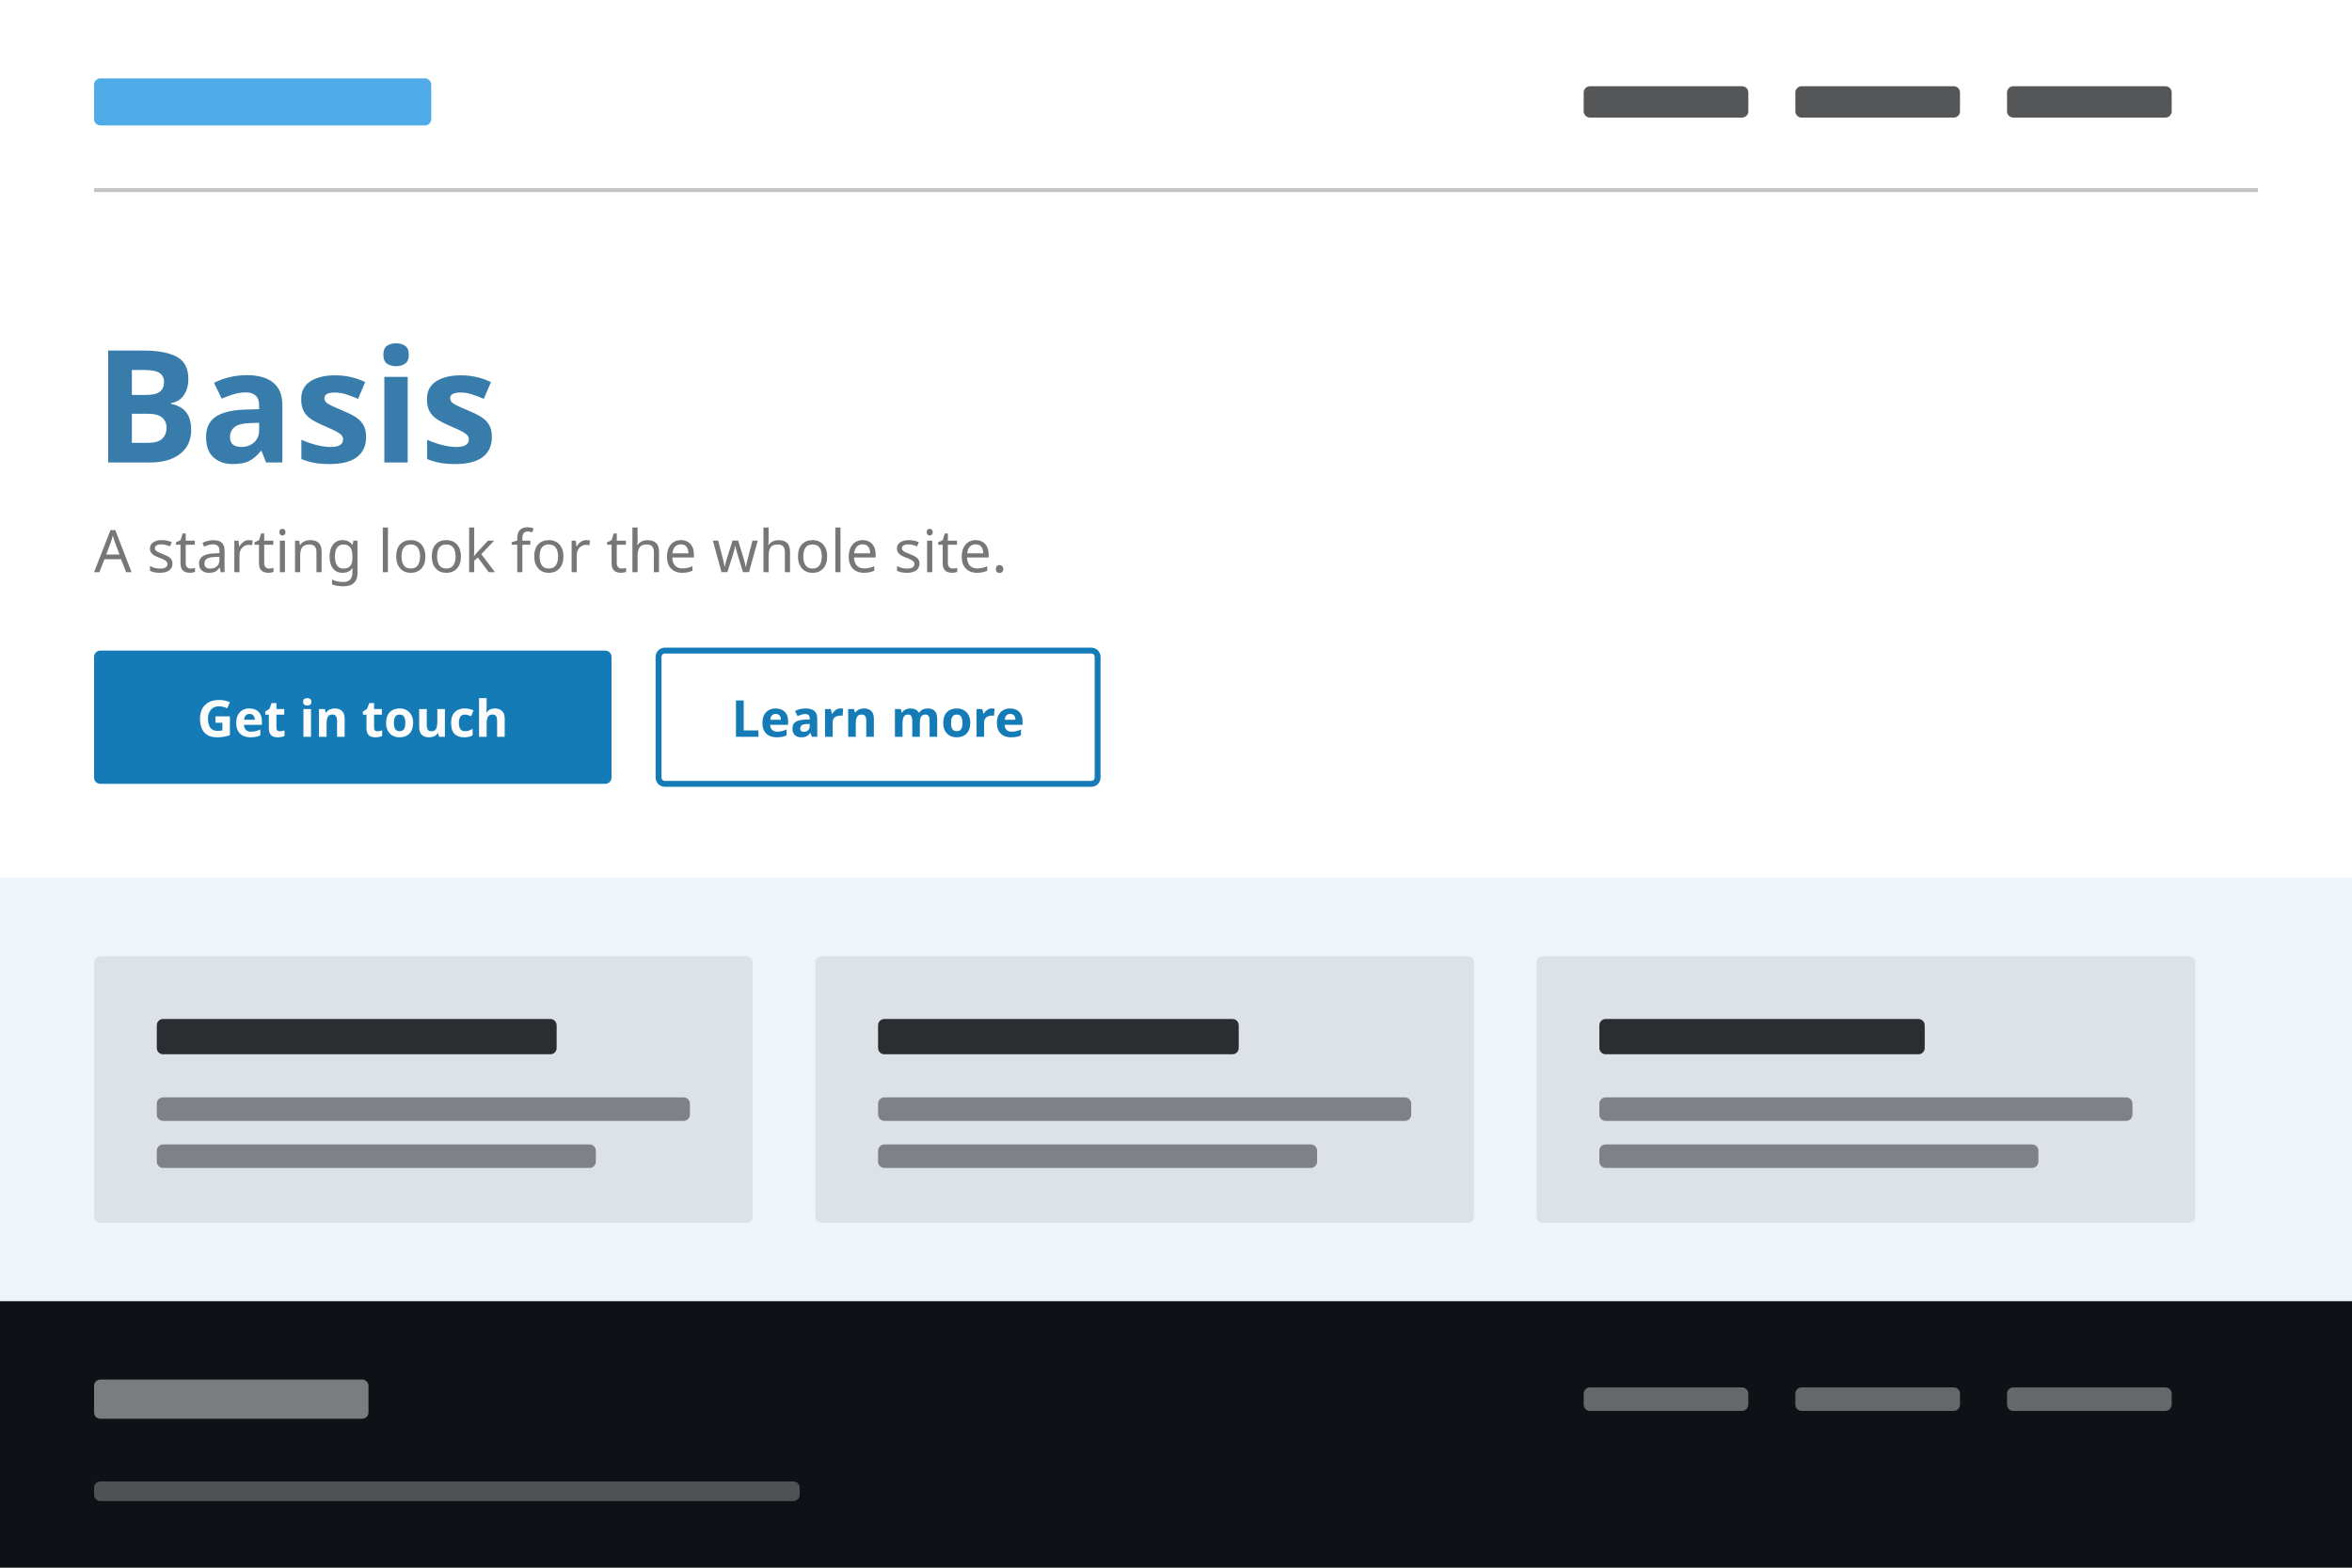
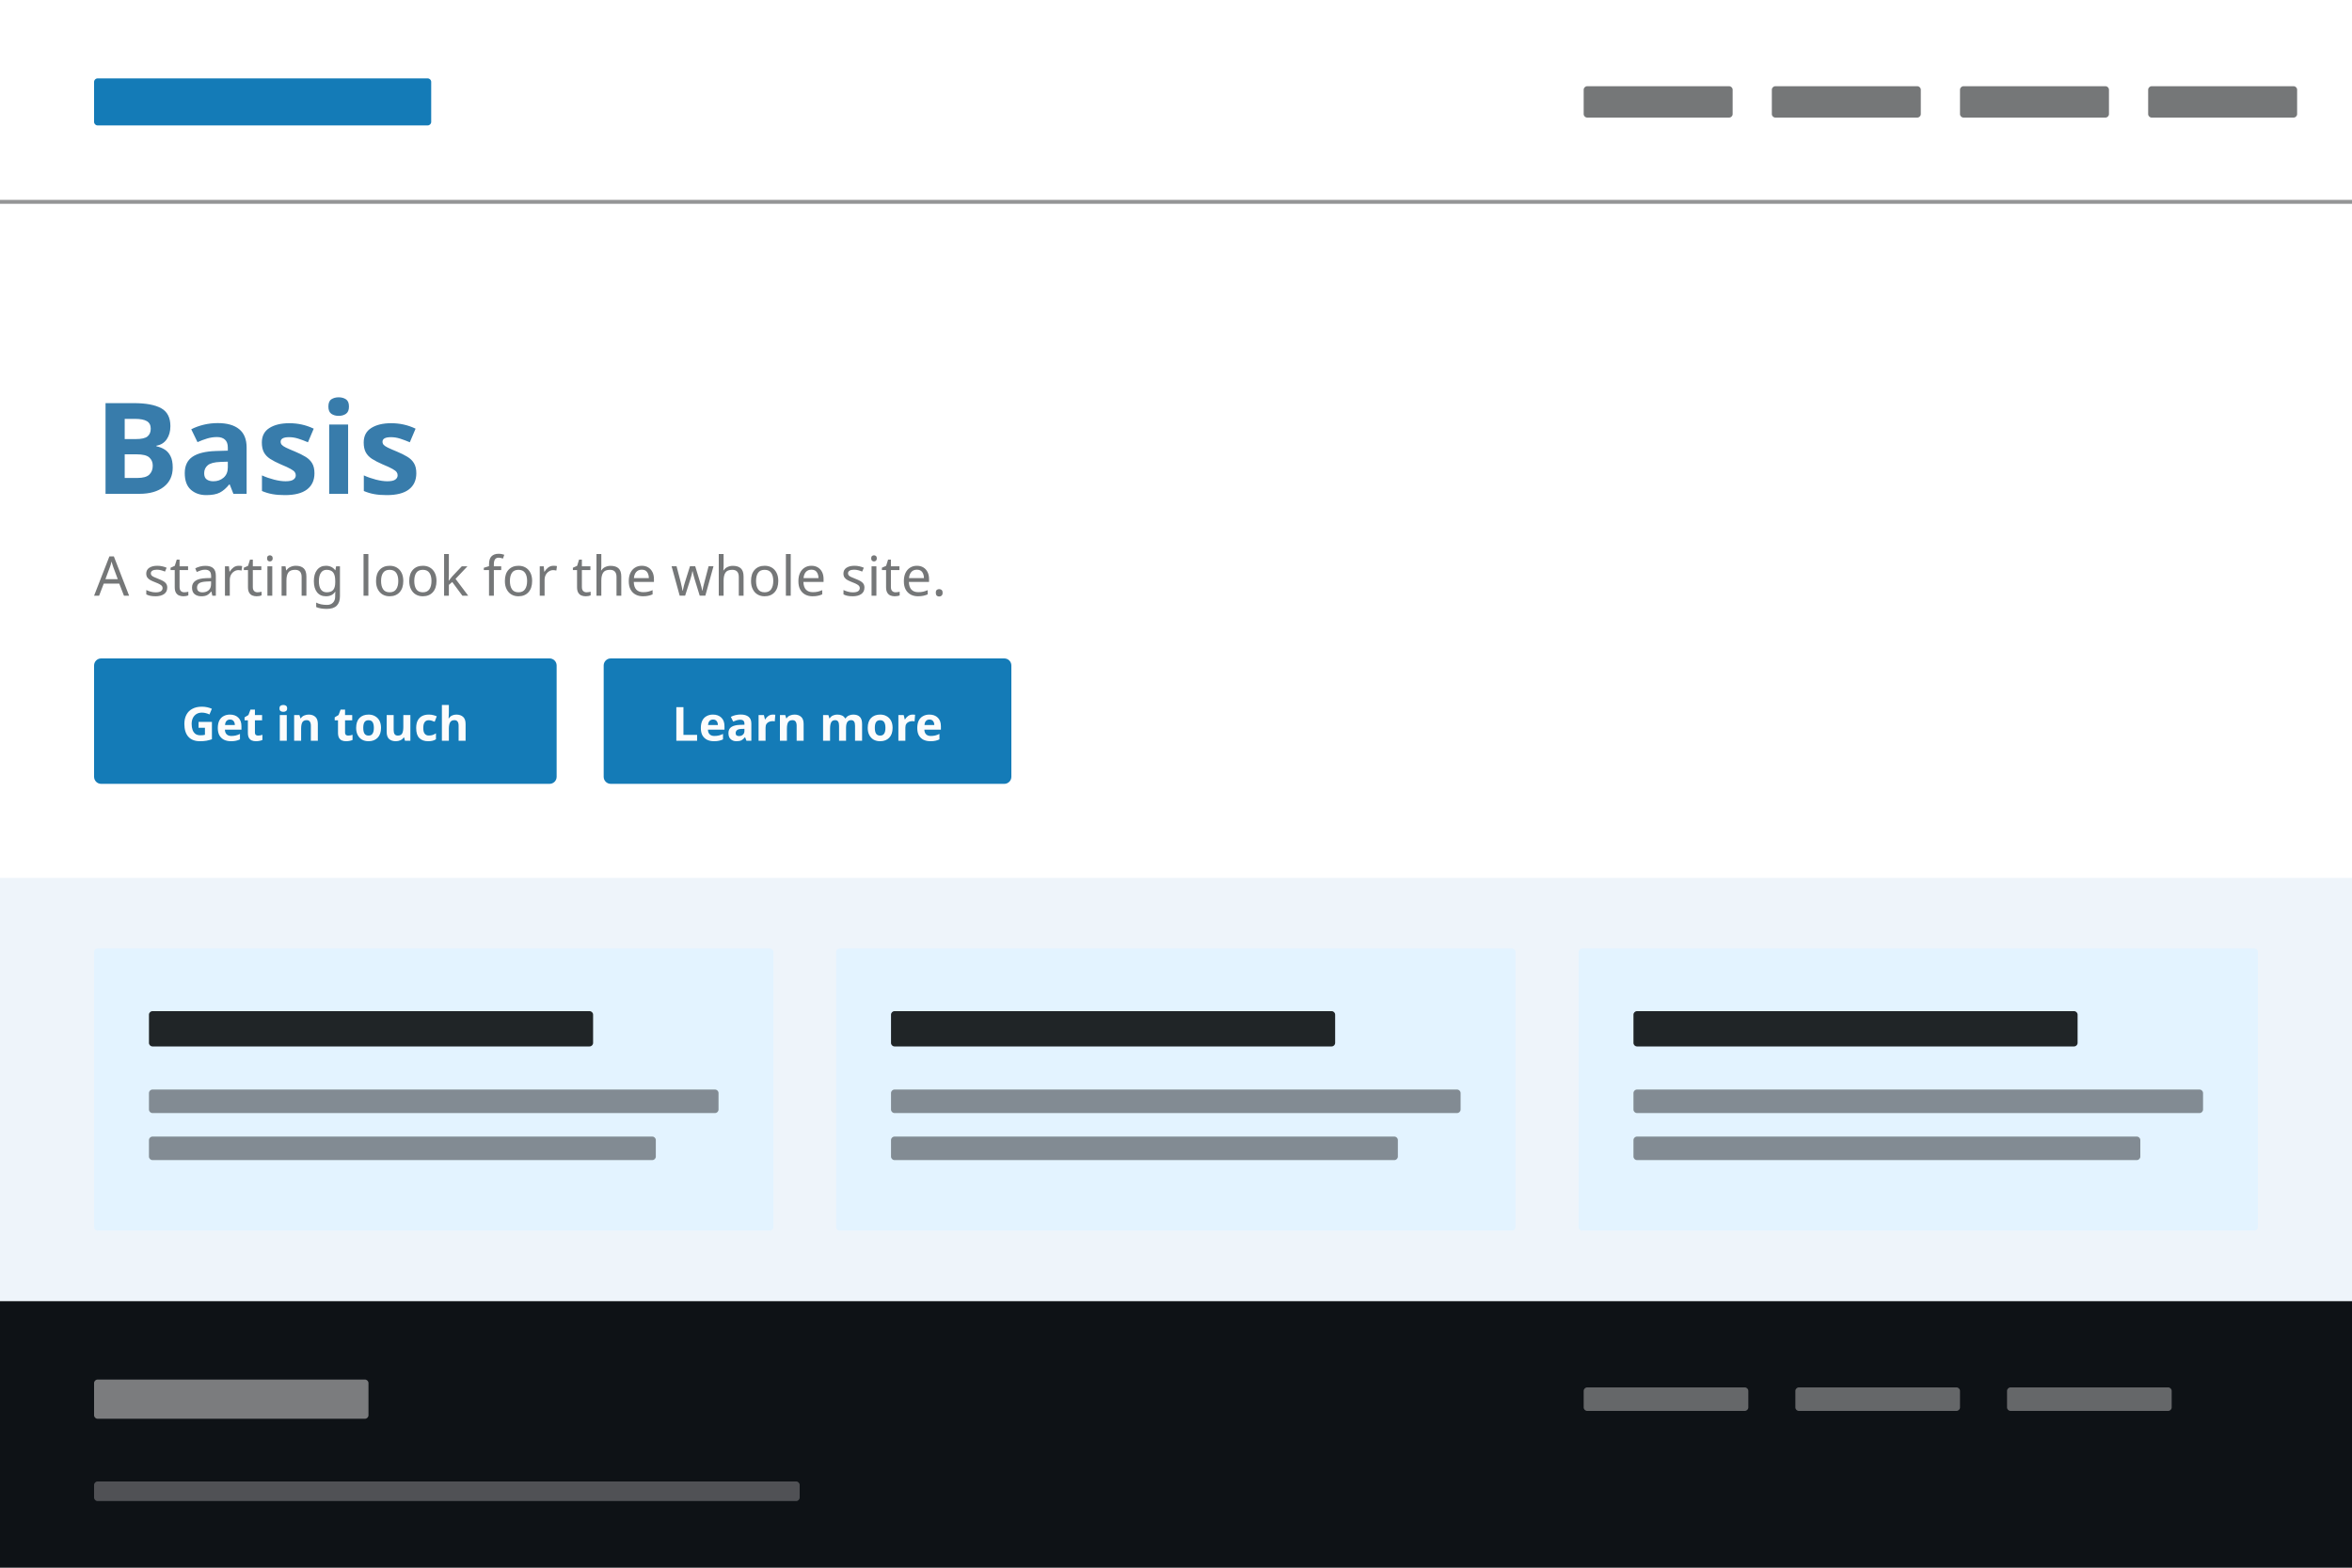
<svg xmlns="http://www.w3.org/2000/svg" viewBox="0 0 600 400" width="600" height="400" role="img" aria-label="Basis theme preview">
  <rect width="600" height="400" fill="#ffffff" />
-   <rect x="24" y="20" width="86" height="12" rx="1.6" fill="#4faae8" />
-   <g fill="#0b0e10" opacity=".7">
-     <rect x="404" y="22" width="42" height="8" rx="1.6" />
-     <rect x="458" y="22" width="42" height="8" rx="1.6" />
-     <rect x="512" y="22" width="42" height="8" rx="1.6" />
-   </g>
-   <rect x="24" y="48" width="552" height="1" fill="#949596" opacity=".55" />
-   <text x="24" y="118" font-family="system-ui, sans-serif" font-size="40" font-weight="700" fill="#387cab">Basis</text>
-   <text x="24" y="146" font-family="system-ui, sans-serif" font-size="15" fill="#757778">A starting look for the whole site.</text>
-   <rect x="24" y="166" width="132" height="34" rx="1.6" fill="#147bb7" />
-   <text x="90" y="188" font-family="system-ui, sans-serif" font-size="13" font-weight="600" fill="#fcfcfc" text-anchor="middle">Get in touch</text>
-   <rect x="168" y="166" width="112" height="34" rx="1.6" fill="none" stroke="#147bb7" stroke-width="1.5" />
-   <text x="224" y="188" font-family="system-ui, sans-serif" font-size="13" font-weight="600" fill="#147bb7" text-anchor="middle">Learn more</text>
+   <rect width="600" height="52" fill="#ffffff" />
+   <rect x="24" y="20" width="86" height="12" rx="0.9" fill="#147bb7" />
+   <rect x="404" y="22" width="38" height="8" rx="0.9" fill="#757778" />
+   <rect x="452" y="22" width="38" height="8" rx="0.9" fill="#757778" />
+   <rect x="500" y="22" width="38" height="8" rx="0.9" fill="#757778" />
+   <rect x="548" y="22" width="38" height="8" rx="0.9" fill="#757778" />
+   <rect y="51" width="600" height="1" fill="#949596" />
+   <text x="24" y="126" font-family="system-ui, sans-serif" font-size="32.4" font-weight="700" fill="#387cab">Basis</text>
+   <text x="24" y="152" font-family="system-ui, sans-serif" font-size="14" fill="#757778">A starting look for the whole site.</text>
+   <rect x="24" y="168" width="118" height="32" rx="1.8" fill="#147bb7" />
+   <text x="83" y="189" font-family="system-ui, sans-serif" font-size="12" font-weight="600" fill="#fcfcfc" text-anchor="middle">Get in touch</text>
+   <rect x="154" y="168" width="104" height="32" rx="1.8" fill="#147bb7" />
+   <text x="206" y="189" font-family="system-ui, sans-serif" font-size="12" font-weight="600" fill="#fcfcfc" text-anchor="middle">Learn more</text>
  <rect x="0" y="224" width="600" height="108" fill="#eef4fa" />
-   <rect x="24" y="244" width="168" height="68" rx="1.6" fill="#0b0e10" opacity=".08" />
-   <rect x="40" y="260" width="102" height="9" rx="1.6" fill="#0b0e10" opacity=".85" />
-   <rect x="40" y="280" width="136" height="6" rx="1.6" fill="#0b0e10" opacity=".45" />
-   <rect x="40" y="292" width="112" height="6" rx="1.6" fill="#0b0e10" opacity=".45" />
-   <rect x="208" y="244" width="168" height="68" rx="1.6" fill="#0b0e10" opacity=".08" />
-   <rect x="224" y="260" width="92" height="9" rx="1.6" fill="#0b0e10" opacity=".85" />
-   <rect x="224" y="280" width="136" height="6" rx="1.6" fill="#0b0e10" opacity=".45" />
-   <rect x="224" y="292" width="112" height="6" rx="1.6" fill="#0b0e10" opacity=".45" />
-   <rect x="392" y="244" width="168" height="68" rx="1.6" fill="#0b0e10" opacity=".08" />
-   <rect x="408" y="260" width="83" height="9" rx="1.6" fill="#0b0e10" opacity=".85" />
-   <rect x="408" y="280" width="136" height="6" rx="1.6" fill="#0b0e10" opacity=".45" />
-   <rect x="408" y="292" width="112" height="6" rx="1.6" fill="#0b0e10" opacity=".45" />
+   <rect x="24" y="242" width="173.3" height="72" rx="0.9" fill="#e3f3ff" />
+   <rect x="38" y="258" width="113.3" height="9" rx="0.9" fill="#0b0e10" opacity=".9" />
+   <rect x="38" y="278" width="145.3" height="6" rx="0.9" fill="#0b0e10" opacity=".45" />
+   <rect x="38" y="290" width="129.3" height="6" rx="0.9" fill="#0b0e10" opacity=".45" />
+   <rect x="213.3" y="242" width="173.3" height="72" rx="0.9" fill="#e3f3ff" />
+   <rect x="227.3" y="258" width="113.3" height="9" rx="0.9" fill="#0b0e10" opacity=".9" />
+   <rect x="227.3" y="278" width="145.3" height="6" rx="0.9" fill="#0b0e10" opacity=".45" />
+   <rect x="227.3" y="290" width="129.3" height="6" rx="0.9" fill="#0b0e10" opacity=".45" />
+   <rect x="402.7" y="242" width="173.3" height="72" rx="0.9" fill="#e3f3ff" />
+   <rect x="416.7" y="258" width="113.3" height="9" rx="0.9" fill="#0b0e10" opacity=".9" />
+   <rect x="416.7" y="278" width="145.3" height="6" rx="0.9" fill="#0b0e10" opacity=".45" />
+   <rect x="416.7" y="290" width="129.3" height="6" rx="0.9" fill="#0b0e10" opacity=".45" />
  <rect x="0" y="332" width="600" height="68" fill="#0e1216" />
-   <rect x="24" y="352" width="70" height="10" rx="1.6" fill="#7b7c7e" />
-   <g fill="#7b7c7e" opacity=".8">
-     <rect x="404" y="354" width="42" height="6" rx="1.6" />
-     <rect x="458" y="354" width="42" height="6" rx="1.6" />
-     <rect x="512" y="354" width="42" height="6" rx="1.6" />
-   </g>
-   <rect x="24" y="378" width="180" height="5" rx="1.6" fill="#7b7c7e" opacity=".6" />
+   <rect x="24" y="352" width="70" height="10" rx="0.9" fill="#7b7c7e" />
+   <rect x="404" y="354" width="42" height="6" rx="0.9" fill="#7b7c7e" opacity=".8" />
+   <rect x="458" y="354" width="42" height="6" rx="0.9" fill="#7b7c7e" opacity=".8" />
+   <rect x="512" y="354" width="42" height="6" rx="0.9" fill="#7b7c7e" opacity=".8" />
+   <rect x="24" y="378" width="180" height="5" rx="0.9" fill="#7b7c7e" opacity=".6" />
</svg>
